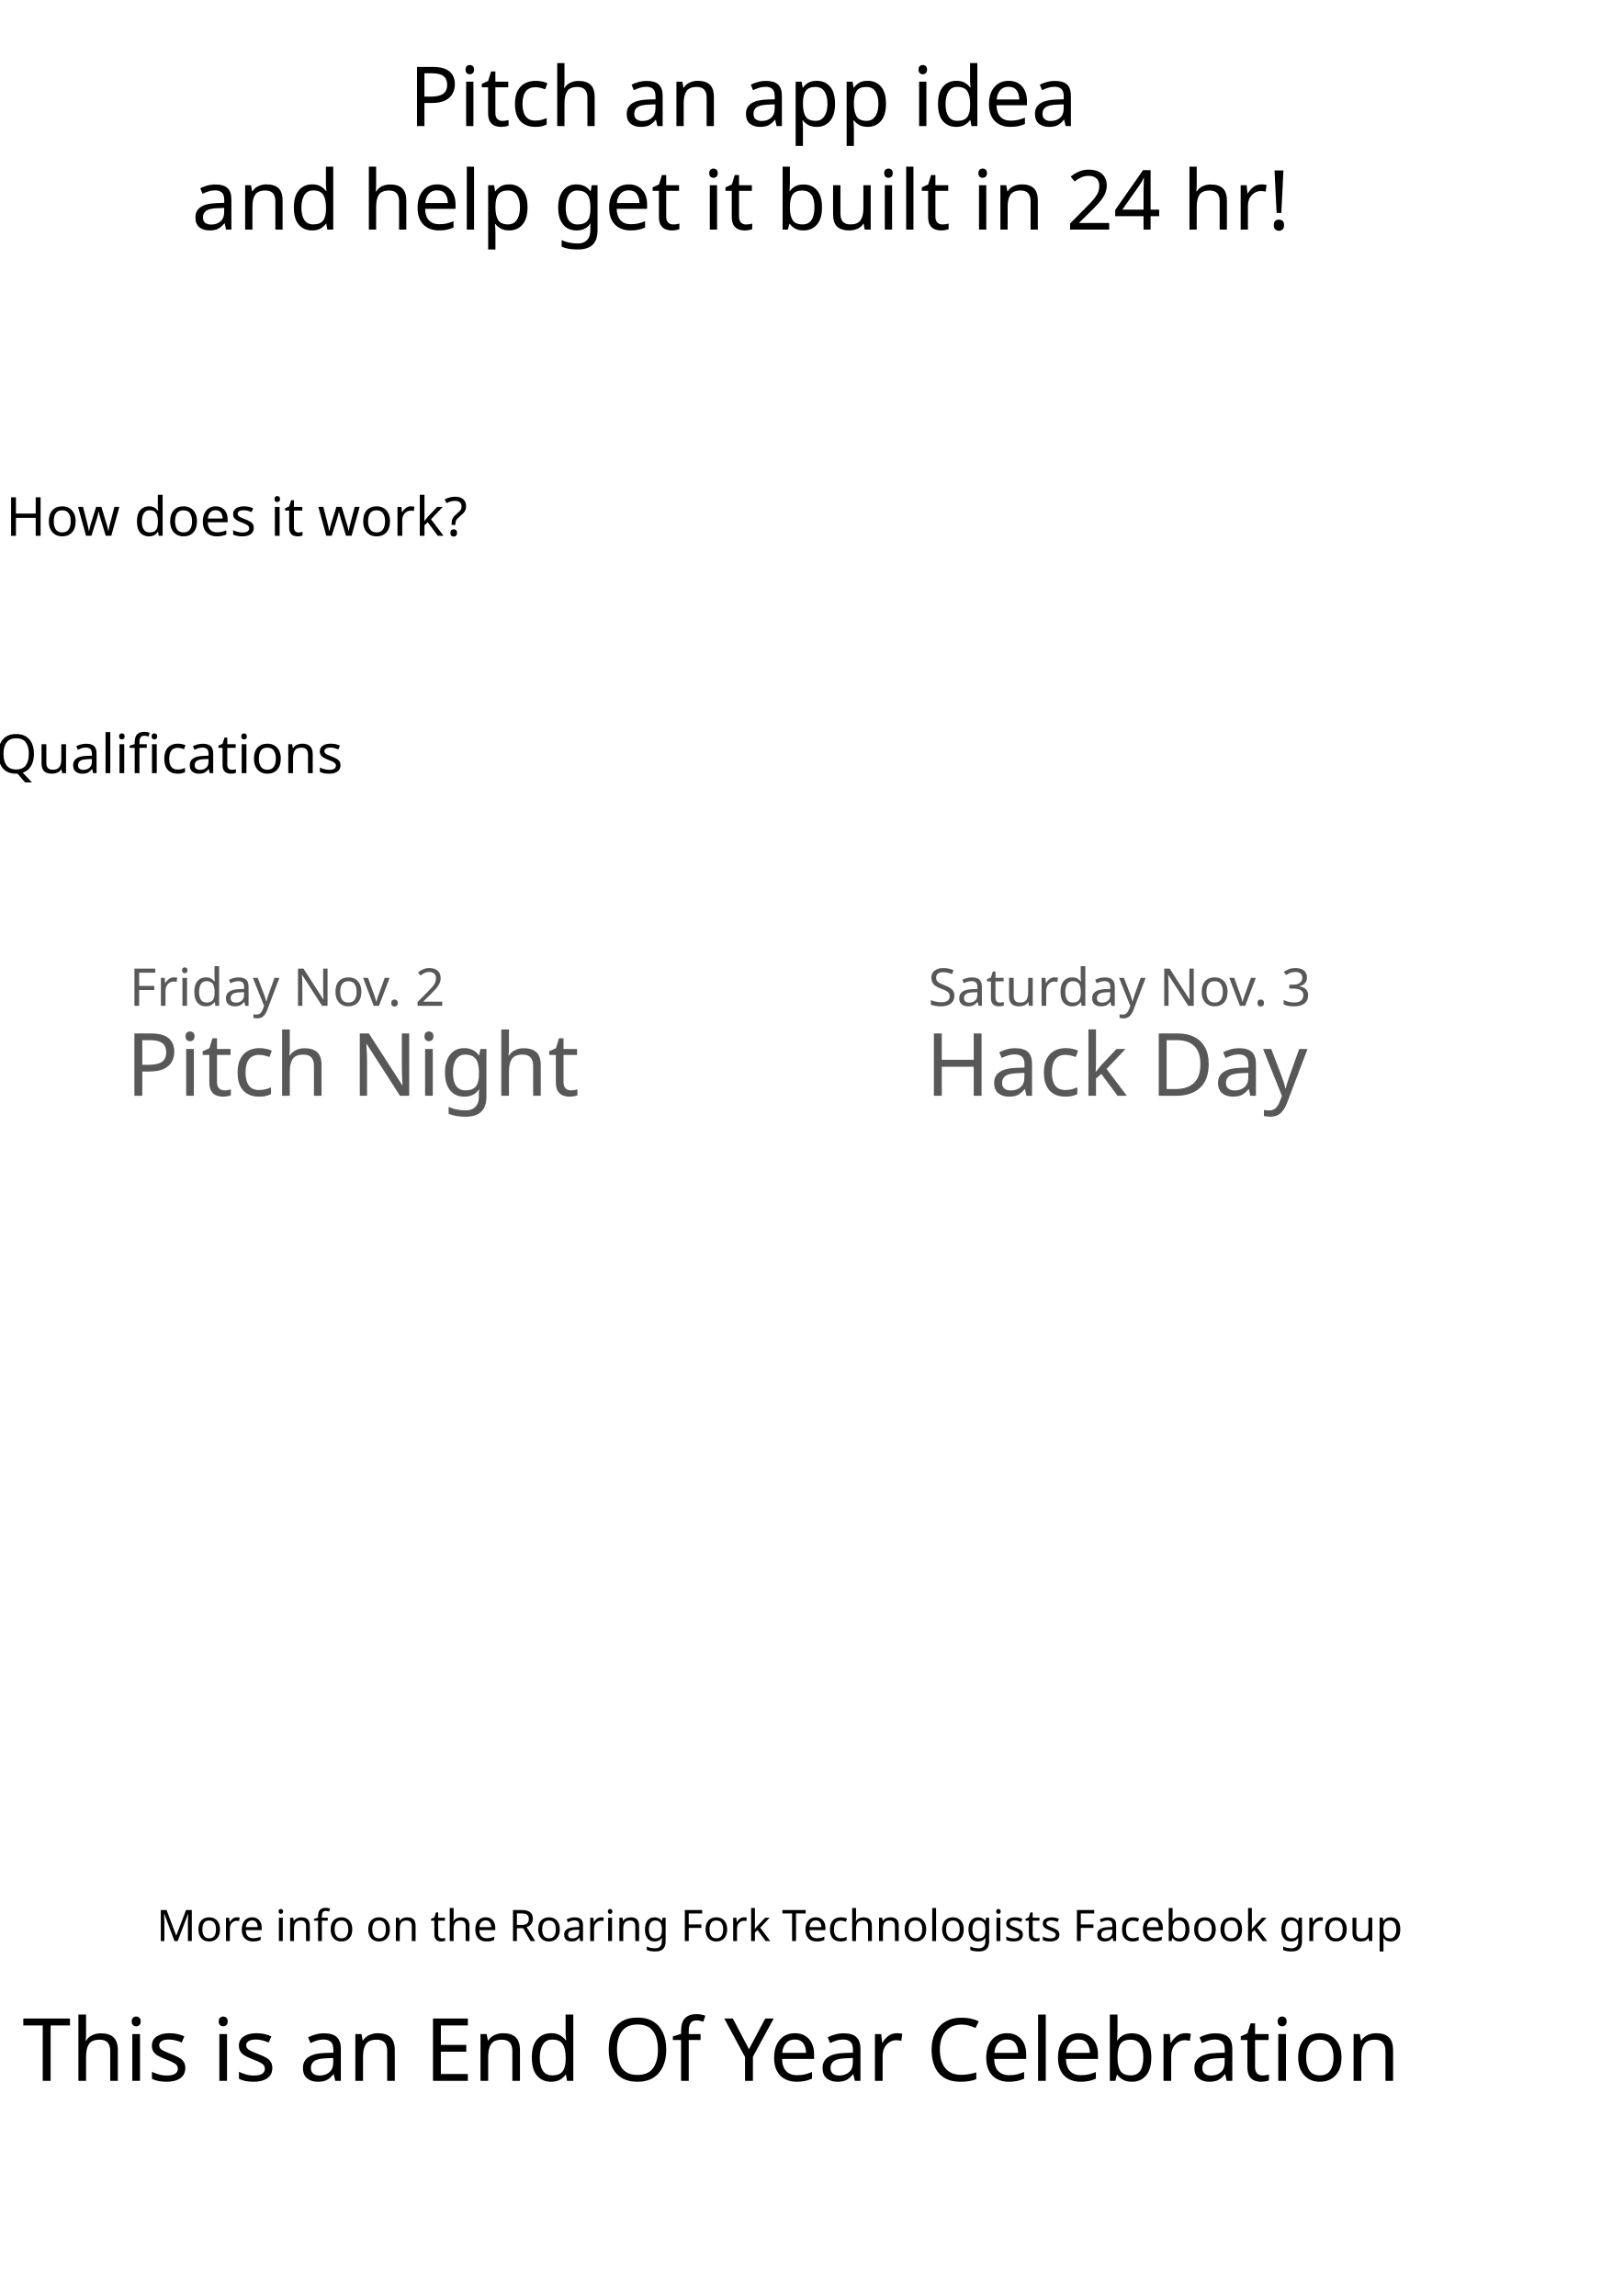
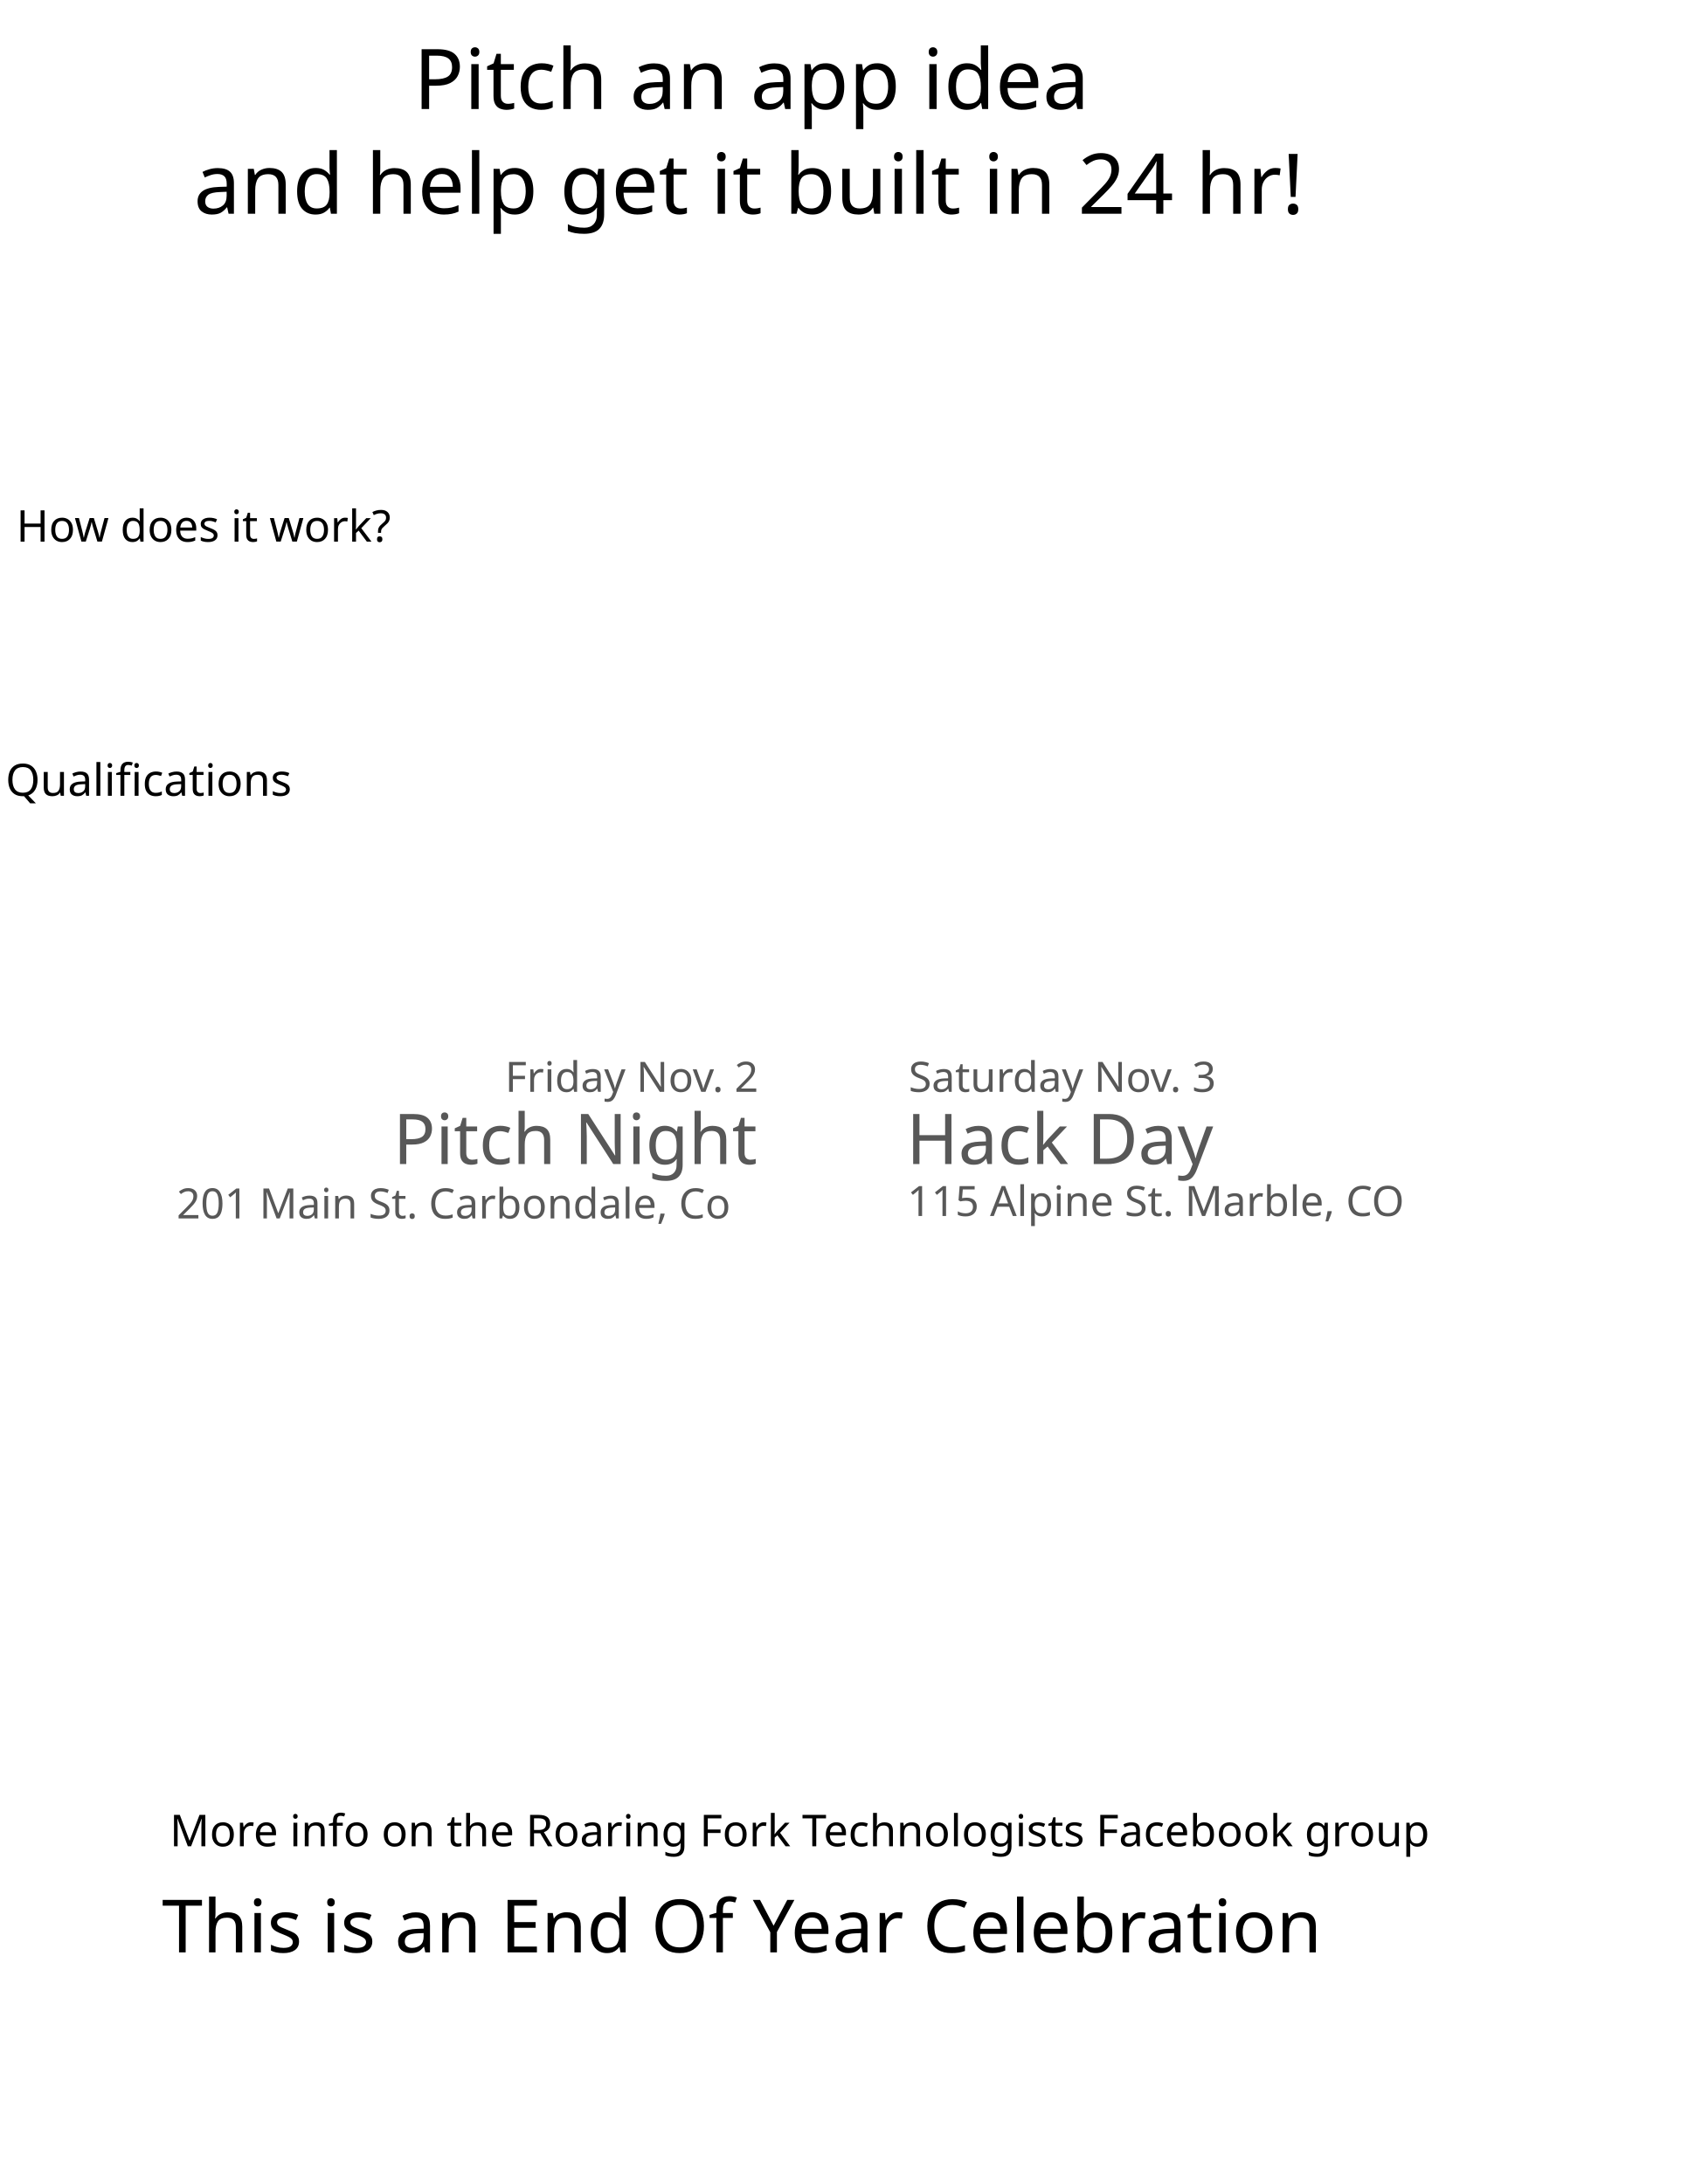
- <svg xmlns="http://www.w3.org/2000/svg" width="8.268in" height="11.693in" viewBox="0 0 744.094 1052.362" id="svg2" version="1.1">
+ <svg xmlns="http://www.w3.org/2000/svg" width="8.5in" height="11in" viewBox="0 0 765 990" id="svg2" version="1.1">
  <defs id="defs4" />
-   <g id="layer1">
+   <g id="layer1" transform="translate(0,-62.36218)">
    <flowRoot xml:space="preserve" id="flowRoot4136" style="font-style:normal;font-weight:normal;font-size:40px;line-height:125%;font-family:sans-serif;letter-spacing:0px;word-spacing:0px;fill:#000000;fill-opacity:1;stroke:none;stroke-width:1px;stroke-linecap:butt;stroke-linejoin:miter;stroke-opacity:1" transform="matrix(0.3003064,0,0,0.3003064,-1064.4,-246.0314)">
      <flowRegion id="flowRegion4138">
        <rect id="rect4140" width="218.115" height="284.211" x="63.892" y="263.621" />
      </flowRegion>
      <flowPara id="flowPara4142" />
    </flowRoot>
    <text xml:space="preserve" style="font-style:normal;font-weight:normal;font-size:12.012px;line-height:125%;font-family:sans-serif;letter-spacing:0px;word-spacing:0px;fill:#000000;fill-opacity:1;stroke:none;stroke-width:1px;stroke-linecap:butt;stroke-linejoin:miter;stroke-opacity:1" x="-1042.566" y="-157.601" id="text4144">
      <tspan id="tspan4146" x="-1042.566" y="-157.601" />
    </text>
    <flowRoot style="font-style:normal;font-weight:normal;font-size:40px;line-height:125%;font-family:sans-serif;letter-spacing:0px;word-spacing:0px;fill:#000000;fill-opacity:1;stroke:none;stroke-width:1px;stroke-linecap:butt;stroke-linejoin:miter;stroke-opacity:1" id="flowRoot4299" xml:space="preserve">
      <flowRegion id="flowRegion4301">
        <rect y="787.521" x="82.568" height="130.863" width="607.576" id="rect4303" />
      </flowRegion>
      <flowPara id="flowPara4305" />
    </flowRoot>
-     <g id="g4405" transform="translate(3.115777,295.5363)">
-       <text xml:space="preserve" style="font-style:normal;font-weight:normal;font-size:40px;line-height:125%;font-family:sans-serif;text-align:center;letter-spacing:0px;word-spacing:0px;writing-mode:lr-tb;text-anchor:middle;fill:#000000;fill-opacity:1;stroke:none;stroke-width:1px;stroke-linecap:butt;stroke-linejoin:miter;stroke-opacity:1" x="369.631" y="658.216" id="text4263">
-         <tspan x="369.631" y="658.216" id="tspan4267">This is an End Of Year Celebration</tspan>
-         <tspan x="369.631" y="708.216" id="tspan4269" />
+     <g id="g4405" transform="matrix(0.8326534,0,0,0.8326534,67.43766,419.2955)">
+       <text xml:space="preserve" style="font-style:normal;font-weight:normal;font-size:40px;line-height:125%;font-family:sans-serif;text-align:center;letter-spacing:0px;word-spacing:0px;writing-mode:lr-tb;text-anchor:middle;fill:#000000;fill-opacity:1;stroke:none;stroke-width:1px;stroke-linecap:butt;stroke-linejoin:miter;stroke-opacity:1" x="369.631" y="634.197" id="text4263">
+         <tspan x="369.631" y="634.197" id="tspan4267">This is an End Of Year Celebration</tspan>
+         <tspan x="369.631" y="684.197" id="tspan4269" />
      </text>
-       <flowRoot xml:space="preserve" id="flowRoot4307" style="font-style:normal;font-weight:normal;font-size:40px;line-height:125%;font-family:sans-serif;letter-spacing:0px;word-spacing:0px;fill:#000000;fill-opacity:1;stroke:none;stroke-width:1px;stroke-linecap:butt;stroke-linejoin:miter;stroke-opacity:1" transform="matrix(0.6697831,0,0,0.6697831,-12.11583,143.2548)">
+       <flowRoot xml:space="preserve" id="flowRoot4307" style="font-style:normal;font-weight:normal;font-size:40px;line-height:125%;font-family:sans-serif;letter-spacing:0px;word-spacing:0px;fill:#000000;fill-opacity:1;stroke:none;stroke-width:1px;stroke-linecap:butt;stroke-linejoin:miter;stroke-opacity:1" transform="matrix(0.6697831,0,0,0.6697831,-12.11583,119.2352)">
        <flowRegion id="flowRegion4309">
          <rect id="rect4311" width="1004.613" height="194.78" x="63.873" y="778.174" />
        </flowRegion>
-         <flowPara id="flowPara4313" style="line-height:125%;text-align:center;writing-mode:lr-tb;text-anchor:middle">Come for judging and socializing even if you can't make the rest of the App Challenge</flowPara>
+         <flowPara id="flowPara4313" style="line-height:125%;text-align:center;writing-mode:lr-tb;text-anchor:middle">Come for judging and socializing on Saturday even if you can't make the rest of the App Challenge</flowPara>
+         <flowPara style="line-height:125%;text-align:center;writing-mode:lr-tb;text-anchor:middle" id="flowPara4607" />
      </flowRoot>
    </g>
-     <flowRoot transform="matrix(0.4339282,0,0,0.4339282,-3.541607,-185.3172)" style="font-style:normal;font-weight:normal;font-size:40px;line-height:125%;font-family:sans-serif;letter-spacing:0px;word-spacing:0px;fill:#000000;fill-opacity:1;stroke:none;stroke-width:1px;stroke-linecap:butt;stroke-linejoin:miter;stroke-opacity:1" id="flowRoot4307-7" xml:space="preserve">
+     <flowRoot transform="matrix(0.381244,0,0,0.381244,-0.18268,-63.82036)" style="font-style:normal;font-weight:normal;font-size:40px;line-height:125%;font-family:sans-serif;letter-spacing:0px;word-spacing:0px;fill:#000000;fill-opacity:1;stroke:none;stroke-width:1px;stroke-linecap:butt;stroke-linejoin:miter;stroke-opacity:1" id="flowRoot4307-7" xml:space="preserve">
      <flowRegion id="flowRegion4309-7">
-         <rect y="778.174" x="63.873" height="169.648" width="1568.274" id="rect4311-3" />
+         <rect y="778.174" x="63.873" height="132.871" width="1866.576" id="rect4311-3" />
      </flowRegion>
      <flowPara style="line-height:125%;text-align:start;writing-mode:lr-tb;text-anchor:start" id="flowPara4313-7">The Roaring Fork Technologists are hosting their first hackathon this weekend Friday, November 2nd and Saturday, November 3rd.</flowPara>
    </flowRoot>
-     <g id="g4375" transform="translate(16.93712,251.1152)">
-       <g transform="translate(0,-23.58785)" id="g4341">
-         <flowRoot xml:space="preserve" id="flowRoot4148" style="font-style:normal;font-weight:normal;font-size:20.302px;line-height:125%;font-family:sans-serif;letter-spacing:0px;word-spacing:0px;fill:#000000;fill-opacity:1;stroke:none;stroke-width:1px;stroke-linecap:butt;stroke-linejoin:miter;stroke-opacity:1">
-           <flowRegion id="flowRegion4150">
-             <rect id="rect4152" width="255.285" height="401.15" x="44.759" y="285.915" ry="0" />
-           </flowRegion>
-           <flowPara id="flowPara4154" style="line-height:125%;text-align:start;writing-mode:lr-tb;text-anchor:start">Pitches will start at 6 pm. After everyone has shared their ideas all of the people participating will have the chance to form teams around the ideas and work towards developing a prototype. The winning prototypes will be rewarded with ski passes from SkiCo., Hot Spring passes, and more!</flowPara>
-         </flowRoot>
-         <text xml:space="preserve" style="font-style:normal;font-weight:normal;font-size:40px;line-height:125%;font-family:sans-serif;letter-spacing:0px;word-spacing:0px;fill:#585858;fill-opacity:1;stroke:none;stroke-width:1px;stroke-linecap:butt;stroke-linejoin:miter;stroke-opacity:1" x="40.773" y="274.716" id="text4156">
-           <tspan x="40.773" y="274.716" id="tspan4164">Pitch Night</tspan>
-         </text>
-         <text xml:space="preserve" style="font-style:normal;font-weight:normal;font-size:23.902px;line-height:125%;font-family:sans-serif;letter-spacing:0px;word-spacing:0px;fill:#585858;fill-opacity:1;stroke:none;stroke-width:1px;stroke-linecap:butt;stroke-linejoin:miter;stroke-opacity:1" x="42.353" y="233.495" id="text4156-1">
-           <tspan x="42.353" y="233.495" id="tspan4164-0">Friday Nov. 2</tspan>
-         </text>
-       </g>
-       <g id="g4252">
-         <text transform="translate(0,-23.58785)" id="text4156-1-3" y="233.495" x="408.431" style="font-style:normal;font-weight:normal;font-size:23.902px;line-height:125%;font-family:sans-serif;letter-spacing:0px;word-spacing:0px;fill:#585858;fill-opacity:1;stroke:none;stroke-width:1px;stroke-linecap:butt;stroke-linejoin:miter;stroke-opacity:1" xml:space="preserve">
-           <tspan id="tspan4164-0-7" y="233.495" x="408.431">Saturday Nov. 3</tspan>
-         </text>
-         <g id="g4198" transform="translate(-5.236765,0)">
-           <flowRoot transform="translate(416.3199,220.7371)" style="font-style:normal;font-weight:normal;font-size:20.302px;line-height:125%;font-family:sans-serif;letter-spacing:0px;word-spacing:0px;fill:#000000;fill-opacity:1;stroke:none;stroke-width:1px;stroke-linecap:butt;stroke-linejoin:miter;stroke-opacity:1" id="flowRoot4148-8" xml:space="preserve">
-             <flowRegion id="flowRegion4150-7">
-               <rect ry="0" y="41.59" x="0.06" height="401.15" width="255.285" id="rect4152-9" />
-             </flowRegion>
-             <flowPara style="line-height:125%;text-align:start;writing-mode:lr-tb;text-anchor:start" id="flowPara4154-6">Teams have till 4:30 PM on Saturday, when judging begins, to produce a prototype. Teams can meet at GlenX (free), on their own, or at the main Hack Day location in Marble (Justins house) where there will be food, games, and distractions to make the prototyping more exciting. </flowPara>
-           </flowRoot>
-           <text id="text4156-0" y="251.128" x="412.395" style="font-style:normal;font-weight:normal;font-size:40px;line-height:125%;font-family:sans-serif;letter-spacing:0px;word-spacing:0px;fill:#585858;fill-opacity:1;stroke:none;stroke-width:1px;stroke-linecap:butt;stroke-linejoin:miter;stroke-opacity:1" xml:space="preserve">
-             <tspan id="tspan4164-4" y="251.128" x="412.395">Hack Day</tspan>
+     <g id="g4375" transform="matrix(0.9269653,0,0,0.9269653,20.02731,245.1194)">
+       <g id="g4741" transform="translate(0,129.4547)">
+         <g transform="translate(8.630313,0)" id="g4703">
+           <g transform="translate(305.4154,0)" id="g4729">
+             <flowRoot xml:space="preserve" id="flowRoot4148" style="font-style:normal;font-weight:normal;font-size:17.395px;line-height:125%;font-family:sans-serif;letter-spacing:0px;word-spacing:0px;fill:#000000;fill-opacity:1;stroke:none;stroke-width:1px;stroke-linecap:butt;stroke-linejoin:miter;stroke-opacity:1">
+               <flowRegion id="flowRegion4150">
+                 <rect id="rect4152" width="351.786" height="344.914" x="-307.153" y="283.247" ry="0" />
+               </flowRegion>
+               <flowPara id="flowPara4154" style="line-height:125%;text-align:end;writing-mode:lr-tb;text-anchor:end">Pitches will start at 6 pm. After everyone has shared their ideas all of the people participating will have the chance to form teams around the ideas and work towards developing a prototype. The winning prototypes will be rewarded with ski passes from SkiCo., Hot Spring passes, and more!</flowPara>
+             </flowRoot>
+             <text xml:space="preserve" style="font-style:normal;font-weight:normal;font-size:34.274px;line-height:125%;font-family:sans-serif;letter-spacing:0px;word-spacing:0px;fill:#585858;fill-opacity:1;stroke:none;stroke-width:1px;stroke-linecap:butt;stroke-linejoin:miter;stroke-opacity:1" x="-143.418" y="242.627" id="text4156">
+               <tspan x="-143.418" y="242.627" id="tspan4164">Pitch Night</tspan>
+             </text>
+             <text xml:space="preserve" style="font-style:normal;font-weight:normal;font-size:20.481px;line-height:125%;font-family:sans-serif;letter-spacing:0px;word-spacing:0px;fill:#585858;fill-opacity:1;stroke:none;stroke-width:1px;stroke-linecap:butt;stroke-linejoin:miter;stroke-opacity:1" x="-88.713" y="207.308" id="text4156-1">
+               <tspan x="-88.713" y="207.308" id="tspan4164-0">Friday Nov. 2</tspan>
+             </text>
+             <text xml:space="preserve" style="font-style:normal;font-weight:normal;font-size:20.481px;line-height:125%;font-family:sans-serif;letter-spacing:0px;word-spacing:0px;fill:#585858;fill-opacity:1;stroke:none;stroke-width:1px;stroke-linecap:butt;stroke-linejoin:miter;stroke-opacity:1" x="-249.309" y="269.217" id="text4156-1-4">
+               <tspan x="-249.309" y="269.217" id="tspan4631">201 Main St. Carbondale, Co</tspan>
+             </text>
+           </g>
+         </g>
+         <g transform="translate(-21.57578,-1.188385)" id="g4715">
+           <text id="text4156-1-4-8" y="269.224" x="443.568" style="font-style:normal;font-weight:normal;font-size:20.481px;line-height:125%;font-family:sans-serif;letter-spacing:0px;word-spacing:0px;fill:#585858;fill-opacity:1;stroke:none;stroke-width:1px;stroke-linecap:butt;stroke-linejoin:miter;stroke-opacity:1" xml:space="preserve">
+             <tspan id="tspan4656" y="269.224" x="443.568">115 Alpine St. Marble, CO</tspan>
          </text>
+           <g id="g4252" transform="translate(-2.462742,0)">
+             <text id="text4156-1-3" y="208.496" x="446.691" style="font-style:normal;font-weight:normal;font-size:20.481px;line-height:125%;font-family:sans-serif;letter-spacing:0px;word-spacing:0px;fill:#585858;fill-opacity:1;stroke:none;stroke-width:1px;stroke-linecap:butt;stroke-linejoin:miter;stroke-opacity:1" xml:space="preserve">
+               <tspan id="tspan4164-0-7" y="208.496" x="446.691">Saturday Nov. 3</tspan>
+             </text>
+             <g id="g4198" transform="translate(85.08064,1.188387)">
+               <flowRoot transform="matrix(0.8568501,0,0,0.8568501,363.8828,246.4224)" style="font-style:normal;font-weight:normal;font-size:20.302px;line-height:125%;font-family:sans-serif;letter-spacing:0px;word-spacing:0px;fill:#000000;fill-opacity:1;stroke:none;stroke-width:1px;stroke-linecap:butt;stroke-linejoin:miter;stroke-opacity:1" id="flowRoot4148-8" xml:space="preserve">
+                 <flowRegion id="flowRegion4150-7">
+                   <rect ry="0" y="41.59" x="0.06" height="381.733" width="380.108" id="rect4152-9" />
+                 </flowRegion>
+                 <flowPara style="line-height:125%;text-align:start;writing-mode:lr-tb;text-anchor:start" id="flowPara4154-6">Teams have till 4:30 PM on Saturday, when judging begins, to produce a prototype. Teams can meet at GlenX (free), on their own, or at the main Hack Day location in Marble (Justins house) where there will be food, games, and distractions to make the prototyping more exciting. </flowPara>
+               </flowRoot>
+               <text id="text4156-0" y="242.627" x="360.52" style="font-style:normal;font-weight:normal;font-size:34.274px;line-height:125%;font-family:sans-serif;letter-spacing:0px;word-spacing:0px;fill:#585858;fill-opacity:1;stroke:none;stroke-width:1px;stroke-linecap:butt;stroke-linejoin:miter;stroke-opacity:1" xml:space="preserve">
+                 <tspan id="tspan4164-4" y="242.627" x="360.52">Hack Day</tspan>
+               </text>
+             </g>
+           </g>
        </g>
      </g>
    </g>
-     <text xml:space="preserve" style="font-style:normal;font-weight:normal;font-size:37.971px;line-height:125%;font-family:sans-serif;text-align:center;letter-spacing:0px;word-spacing:0px;writing-mode:lr-tb;text-anchor:middle;fill:#000000;fill-opacity:1;stroke:none;stroke-width:1px;stroke-linecap:butt;stroke-linejoin:miter;stroke-opacity:1" x="374.06" y="57.779" id="text4263-1">
-       <tspan x="380.104" y="57.779" id="tspan4267-3">Pitch an app idea </tspan>
-       <tspan x="374.06" y="105.243" id="tspan4435">and help get it built in 24 hr!</tspan>
-       <tspan x="374.06" y="152.707" id="tspan4269-4" />
+     <text xml:space="preserve" style="font-style:normal;font-weight:normal;font-size:37.971px;line-height:125%;font-family:sans-serif;text-align:center;letter-spacing:0px;word-spacing:0px;writing-mode:lr-tb;text-anchor:middle;fill:#000000;fill-opacity:1;stroke:none;stroke-width:1px;stroke-linecap:butt;stroke-linejoin:miter;stroke-opacity:1" x="374.06" y="111.779" id="text4263-1">
+       <tspan x="380.104" y="111.779" id="tspan4267-3">Pitch an app idea </tspan>
+       <tspan x="374.06" y="159.243" id="tspan4435">and help get it built in 24 hr!</tspan>
+       <tspan x="374.06" y="206.707" id="tspan4269-4" />
    </text>
-     <g id="g4504">
-       <text id="text4263-5" y="245.59" x="137.415" style="font-style:normal;font-weight:normal;font-size:24.756px;line-height:125%;font-family:sans-serif;text-align:center;letter-spacing:0px;word-spacing:0px;writing-mode:lr-tb;text-anchor:middle;fill:#000000;fill-opacity:1;stroke:none;stroke-width:1px;stroke-linecap:butt;stroke-linejoin:miter;stroke-opacity:1" xml:space="preserve">
-         <tspan id="tspan4267-8" y="245.59" x="137.415">How does it work?</tspan>
-         <tspan id="tspan4269-5" y="276.535" x="137.415" />
+     <g id="g4679" transform="translate(0,80)">
+       <text id="text4263-5" y="227.873" x="115.53" style="font-style:normal;font-weight:normal;font-size:19.863px;line-height:125%;font-family:sans-serif;text-align:center;letter-spacing:0px;word-spacing:0px;writing-mode:lr-tb;text-anchor:middle;fill:#000000;fill-opacity:1;stroke:none;stroke-width:1px;stroke-linecap:butt;stroke-linejoin:miter;stroke-opacity:1" xml:space="preserve">
+         <tspan id="tspan4267-8" y="227.873" x="115.53">How does it work?</tspan>
+         <tspan id="tspan4269-5" y="252.702" x="115.53" />
      </text>
-       <flowRoot transform="translate(23.66957,257.2866)" xml:space="preserve" id="flowRoot4307-7-7" style="font-style:normal;font-weight:normal;font-size:17.357px;line-height:125%;font-family:sans-serif;letter-spacing:0px;word-spacing:0px;fill:#000000;fill-opacity:1;stroke:none;stroke-width:1px;stroke-linecap:butt;stroke-linejoin:miter;stroke-opacity:1">
+       <flowRoot transform="matrix(0.8654368,0,0,0.8654368,23.80299,237.2866)" xml:space="preserve" id="flowRoot4307-7-7" style="font-style:normal;font-weight:normal;font-size:17.357px;line-height:125%;font-family:sans-serif;letter-spacing:0px;word-spacing:0px;fill:#000000;fill-opacity:1;stroke:none;stroke-width:1px;stroke-linecap:butt;stroke-linejoin:miter;stroke-opacity:1">
        <flowRegion id="flowRegion4309-7-3">
-           <rect id="rect4311-3-3" width="680.518" height="73.615" x="0.051" y="-4.113" />
+           <rect id="rect4311-3-3" width="817.704" height="88.643" x="0.051" y="-4.113" />
        </flowRegion>
        <flowPara id="flowPara4313-7-8" style="line-height:125%;text-align:start;writing-mode:lr-tb;text-anchor:start">Come to join us this First Friday at 201 Main Street to pitch an idea you have of an app that can benefit our community in any way. It can be anything from something to prevent road kill, to something that might promote economic growth. The idea is yours to share!</flowPara>
      </flowRoot>
-       <text id="text4263-5-3" y="889.67" x="375.401" style="font-style:normal;font-weight:normal;font-size:19.927px;line-height:125%;font-family:sans-serif;text-align:center;letter-spacing:0px;word-spacing:0px;writing-mode:lr-tb;text-anchor:middle;fill:#000000;fill-opacity:1;stroke:none;stroke-width:1px;stroke-linecap:butt;stroke-linejoin:miter;stroke-opacity:1" xml:space="preserve">
-         <tspan id="tspan4269-5-6" y="889.67" x="375.401">More info on the Roaring Fork Technologists Facebook group</tspan>
+     </g>
+     <text xml:space="preserve" style="font-style:normal;font-weight:normal;font-size:19.927px;line-height:125%;font-family:sans-serif;text-align:center;letter-spacing:0px;word-spacing:0px;writing-mode:lr-tb;text-anchor:middle;fill:#000000;fill-opacity:1;stroke:none;stroke-width:1px;stroke-linecap:butt;stroke-linejoin:miter;stroke-opacity:1" x="375.401" y="899.27" id="text4263-5-3">
+       <tspan x="375.401" y="899.27" id="tspan4269-5-6">More info on the Roaring Fork Technologists Facebook group</tspan>
+     </text>
+     <g id="g4688" transform="translate(0,72.21056)">
+       <text id="text4263-5-9" y="350.873" x="90.952" style="font-style:normal;font-weight:normal;font-size:20.149px;line-height:125%;font-family:sans-serif;text-align:center;letter-spacing:0px;word-spacing:0px;writing-mode:lr-tb;text-anchor:middle;fill:#000000;fill-opacity:1;stroke:none;stroke-width:1px;stroke-linecap:butt;stroke-linejoin:miter;stroke-opacity:1" xml:space="preserve">
+         <tspan id="tspan4267-8-5" y="350.873" x="90.952">Qualifications</tspan>
+         <tspan id="tspan4269-5-5" y="376.059" x="90.952" />
      </text>
-     </g>
-     <g id="g4513" transform="translate(-1.557888,3.115777)">
-       <text id="text4263-5-9" y="351.257" x="107.965" style="font-style:normal;font-weight:normal;font-size:24.756px;line-height:125%;font-family:sans-serif;text-align:center;letter-spacing:0px;word-spacing:0px;writing-mode:lr-tb;text-anchor:middle;fill:#000000;fill-opacity:1;stroke:none;stroke-width:1px;stroke-linecap:butt;stroke-linejoin:miter;stroke-opacity:1" xml:space="preserve">
-         <tspan id="tspan4267-8-5" y="351.257" x="107.965">Qualifications</tspan>
-         <tspan id="tspan4269-5-5" y="382.202" x="107.965" />
-       </text>
-       <flowRoot transform="translate(24.39264,362.9536)" xml:space="preserve" id="flowRoot4307-7-7-3" style="font-style:normal;font-weight:normal;font-size:17.357px;line-height:125%;font-family:sans-serif;letter-spacing:0px;word-spacing:0px;fill:#000000;fill-opacity:1;stroke:none;stroke-width:1px;stroke-linecap:butt;stroke-linejoin:miter;stroke-opacity:1">
+       <flowRoot transform="matrix(0.8671683,0,0,0.8671683,22.90341,366.0694)" xml:space="preserve" id="flowRoot4307-7-7-3" style="font-style:normal;font-weight:normal;font-size:17.357px;line-height:125%;font-family:sans-serif;letter-spacing:0px;word-spacing:0px;fill:#000000;fill-opacity:1;stroke:none;stroke-width:1px;stroke-linecap:butt;stroke-linejoin:miter;stroke-opacity:1">
        <flowRegion id="flowRegion4309-7-3-8">
-           <rect id="rect4311-3-3-6" width="680.518" height="73.615" x="0.051" y="-4.113" />
+           <rect id="rect4311-3-3-6" width="825.138" height="74.513" x="0.051" y="-4.113" />
        </flowRegion>
        <flowPara id="flowPara4313-7-8-0" style="line-height:125%;text-align:start;writing-mode:lr-tb;text-anchor:start">None! You can be a technologist or a pole-dancer. As long as you are willing to contribute to the ideas, design, or coding of the app in any way you are encouraged to participate!</flowPara>
      </flowRoot>
    </g>
+     <text xml:space="preserve" style="font-style:normal;font-weight:normal;font-size:37.971px;line-height:125%;font-family:sans-serif;text-align:center;letter-spacing:0px;word-spacing:0px;writing-mode:lr-tb;text-anchor:middle;fill:#000000;fill-opacity:1;stroke:none;stroke-width:1px;stroke-linecap:butt;stroke-linejoin:miter;stroke-opacity:1" x="847.648" y="289.761" id="text4263-1-1">
+       <tspan x="847.648" y="289.761" id="tspan4267-3-8" style="line-height:125%;text-align:start;writing-mode:lr-tb;text-anchor:start">1. Pitch an app idea</tspan>
+       <tspan x="847.648" y="337.225" id="tspan4588" style="line-height:125%;text-align:start;writing-mode:lr-tb;text-anchor:start">2. Race to build it in 24 hours</tspan>
+       <tspan x="847.648" y="384.689" style="line-height:125%;text-align:start;writing-mode:lr-tb;text-anchor:start" id="tspan4605">3. Avoid distractions from the beautiful mountains and lawn games</tspan>
+       <tspan x="847.648" y="432.153" id="tspan4590" style="line-height:125%;text-align:start;writing-mode:lr-tb;text-anchor:start">3. Win prizes</tspan>
+       <tspan x="847.648" y="479.617" id="tspan4435-7" style="line-height:125%;text-align:start;writing-mode:lr-tb;text-anchor:start">4. Celebrate a successful year </tspan>
+       <tspan x="847.648" y="527.081" id="tspan4269-4-0" style="line-height:125%;text-align:start;writing-mode:lr-tb;text-anchor:start" />
+     </text>
  </g>
</svg>
